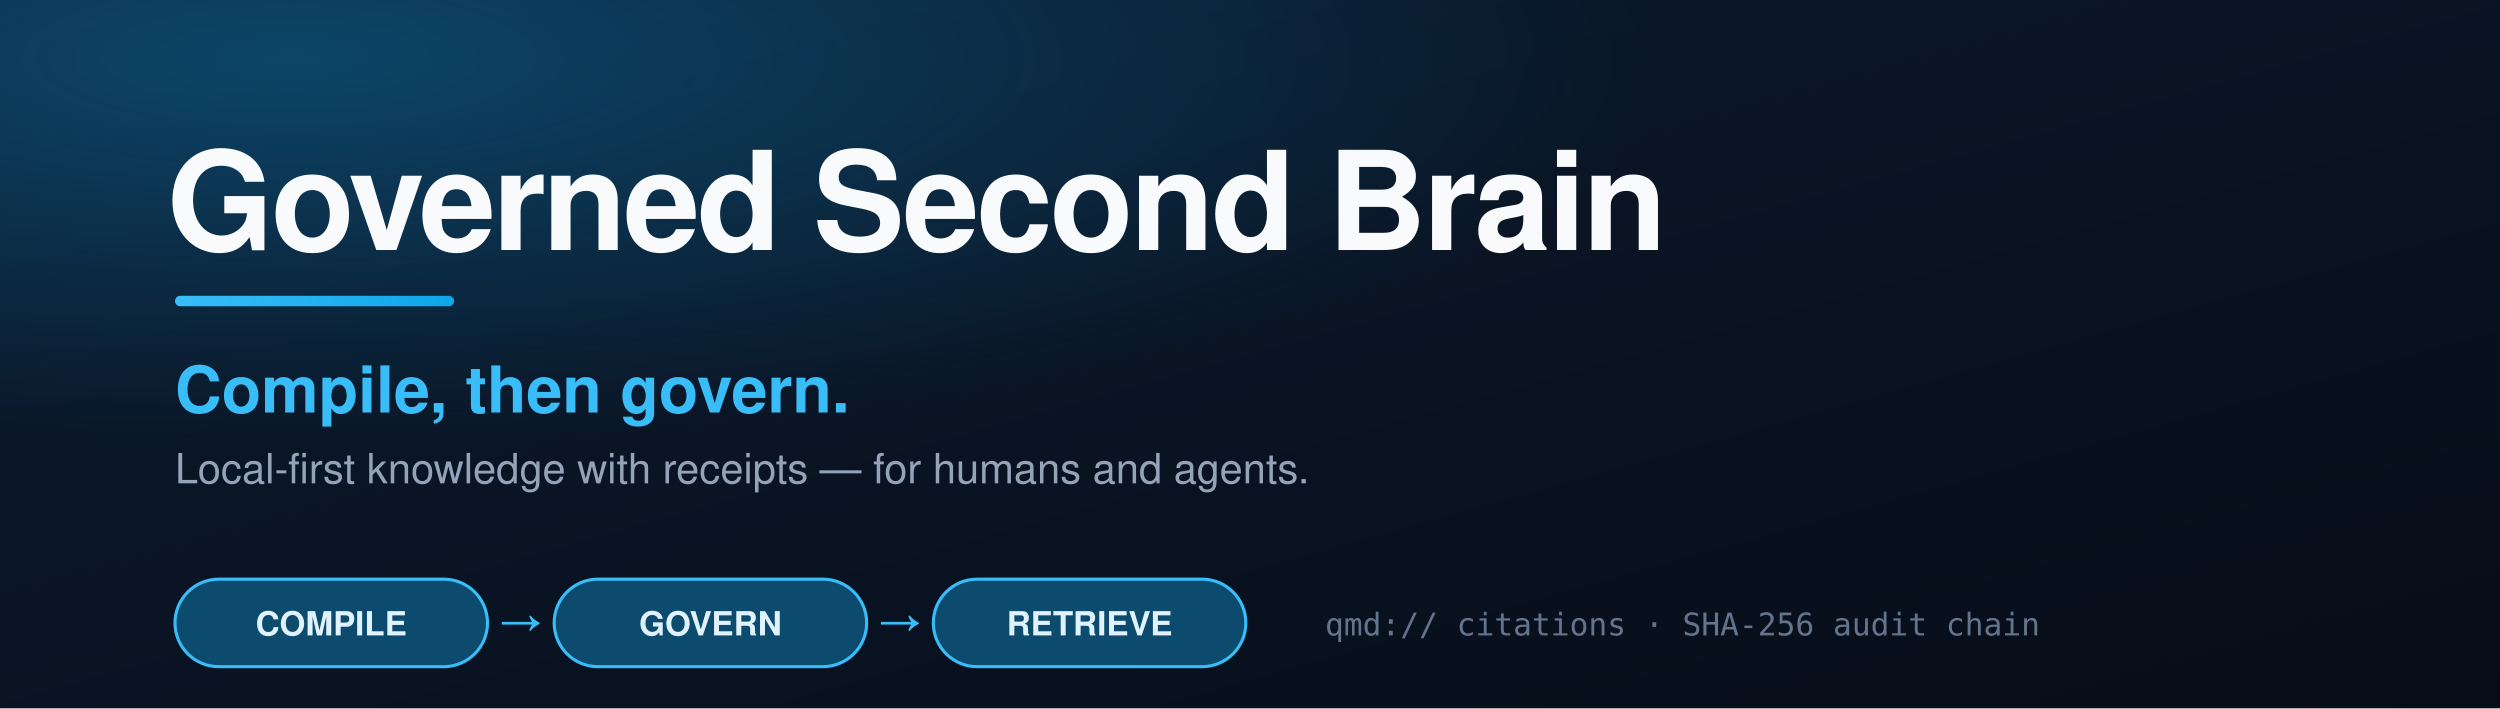
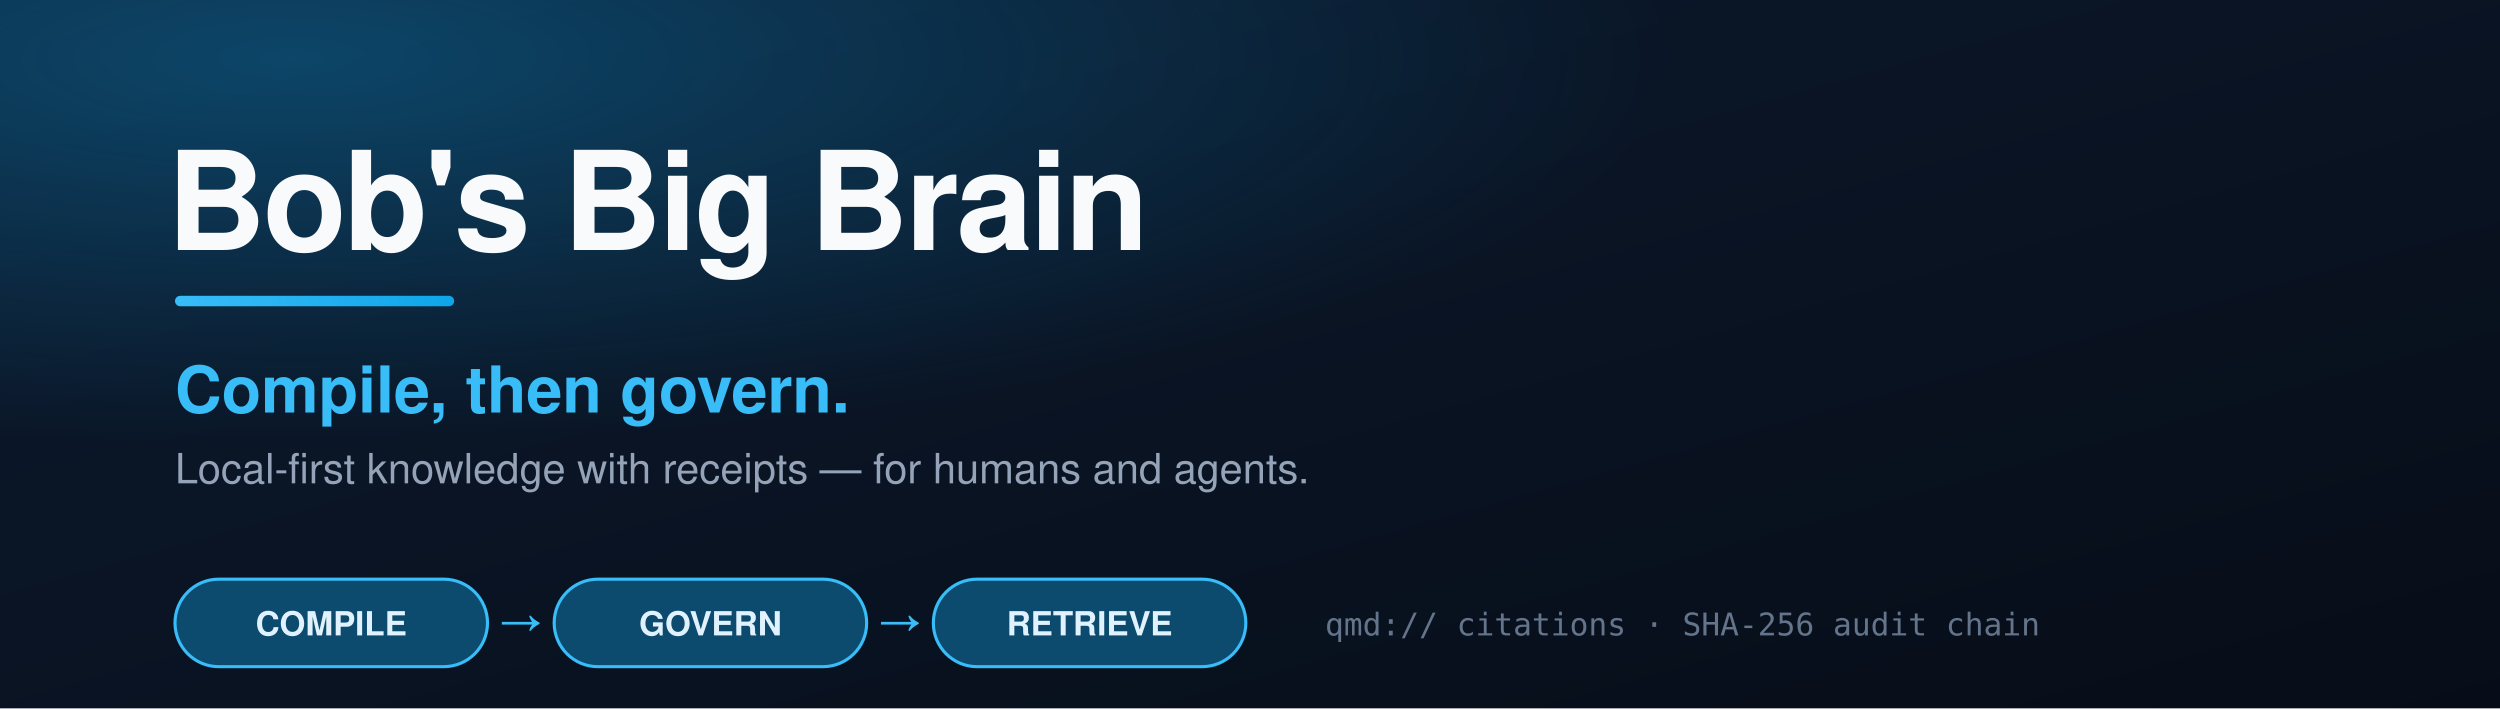
- <svg xmlns="http://www.w3.org/2000/svg" viewBox="0 0 1200 340" width="1200" height="340" role="img" aria-label="Governed Second Brain — Compile, then govern. Local-first knowledge with receipts.">
+ <svg xmlns="http://www.w3.org/2000/svg" viewBox="0 0 1200 340" width="1200" height="340" role="img" aria-label="Bob's Big Brain — Compile, then govern. Local-first knowledge with receipts.">
  <defs>
    <linearGradient id="bg" x1="0" y1="0" x2="1" y2="1">
      <stop offset="0" stop-color="#0c1a2e" />
      <stop offset="1" stop-color="#070d18" />
    </linearGradient>
    <radialGradient id="glow" cx="0.12" cy="0.08" r="0.55">
      <stop offset="0" stop-color="#0ea5e9" stop-opacity="0.32" />
      <stop offset="1" stop-color="#0ea5e9" stop-opacity="0" />
    </radialGradient>
    <linearGradient id="rule" x1="0" y1="0" x2="1" y2="0">
      <stop offset="0" stop-color="#38bdf8" />
      <stop offset="1" stop-color="#0ea5e9" />
    </linearGradient>
  </defs>
  <rect width="1200" height="340" fill="url(#bg)" />
  <rect width="1200" height="340" fill="url(#glow)" />
-   <text x="80" y="120" font-family="-apple-system,BlinkMacSystemFont,'Segoe UI',Helvetica,Arial,sans-serif" font-size="66" font-weight="800" fill="#f8fafc" letter-spacing="-1.5">Governed Second Brain</text>
+   <text x="80" y="120" font-family="-apple-system,BlinkMacSystemFont,'Segoe UI',Helvetica,Arial,sans-serif" font-size="66" font-weight="800" fill="#f8fafc" letter-spacing="-1.5">Bob's Big Brain</text>
  <rect x="84" y="142" width="134" height="5" rx="2.5" fill="url(#rule)" />
  <text x="84" y="198" font-family="-apple-system,BlinkMacSystemFont,'Segoe UI',Helvetica,Arial,sans-serif" font-size="31" font-weight="700" fill="#38bdf8">Compile, then govern.</text>
  <text x="84" y="232" font-family="-apple-system,BlinkMacSystemFont,'Segoe UI',Helvetica,Arial,sans-serif" font-size="20" fill="#94a3b8">Local-first knowledge with receipts — for humans and agents.</text>
  <g font-family="-apple-system,BlinkMacSystemFont,'Segoe UI',Helvetica,Arial,sans-serif" font-size="16" font-weight="700">
    <rect x="84" y="278" width="150" height="42" rx="21" fill="#0c4a6e" stroke="#38bdf8" stroke-width="1.5" />
    <text x="159" y="305" text-anchor="middle" fill="#e0f2fe">COMPILE</text>
    <text x="250" y="306" text-anchor="middle" fill="#38bdf8" font-size="22">→</text>
    <rect x="266" y="278" width="150" height="42" rx="21" fill="#0c4a6e" stroke="#38bdf8" stroke-width="1.5" />
    <text x="341" y="305" text-anchor="middle" fill="#e0f2fe">GOVERN</text>
    <text x="432" y="306" text-anchor="middle" fill="#38bdf8" font-size="22">→</text>
    <rect x="448" y="278" width="150" height="42" rx="21" fill="#0c4a6e" stroke="#38bdf8" stroke-width="1.5" />
    <text x="523" y="305" text-anchor="middle" fill="#e0f2fe">RETRIEVE</text>
  </g>
  <text x="636" y="305" font-family="ui-monospace,SFMono-Regular,Menlo,Consolas,monospace" font-size="15" fill="#64748b">qmd:// citations · SHA-256 audit chain</text>
</svg>
